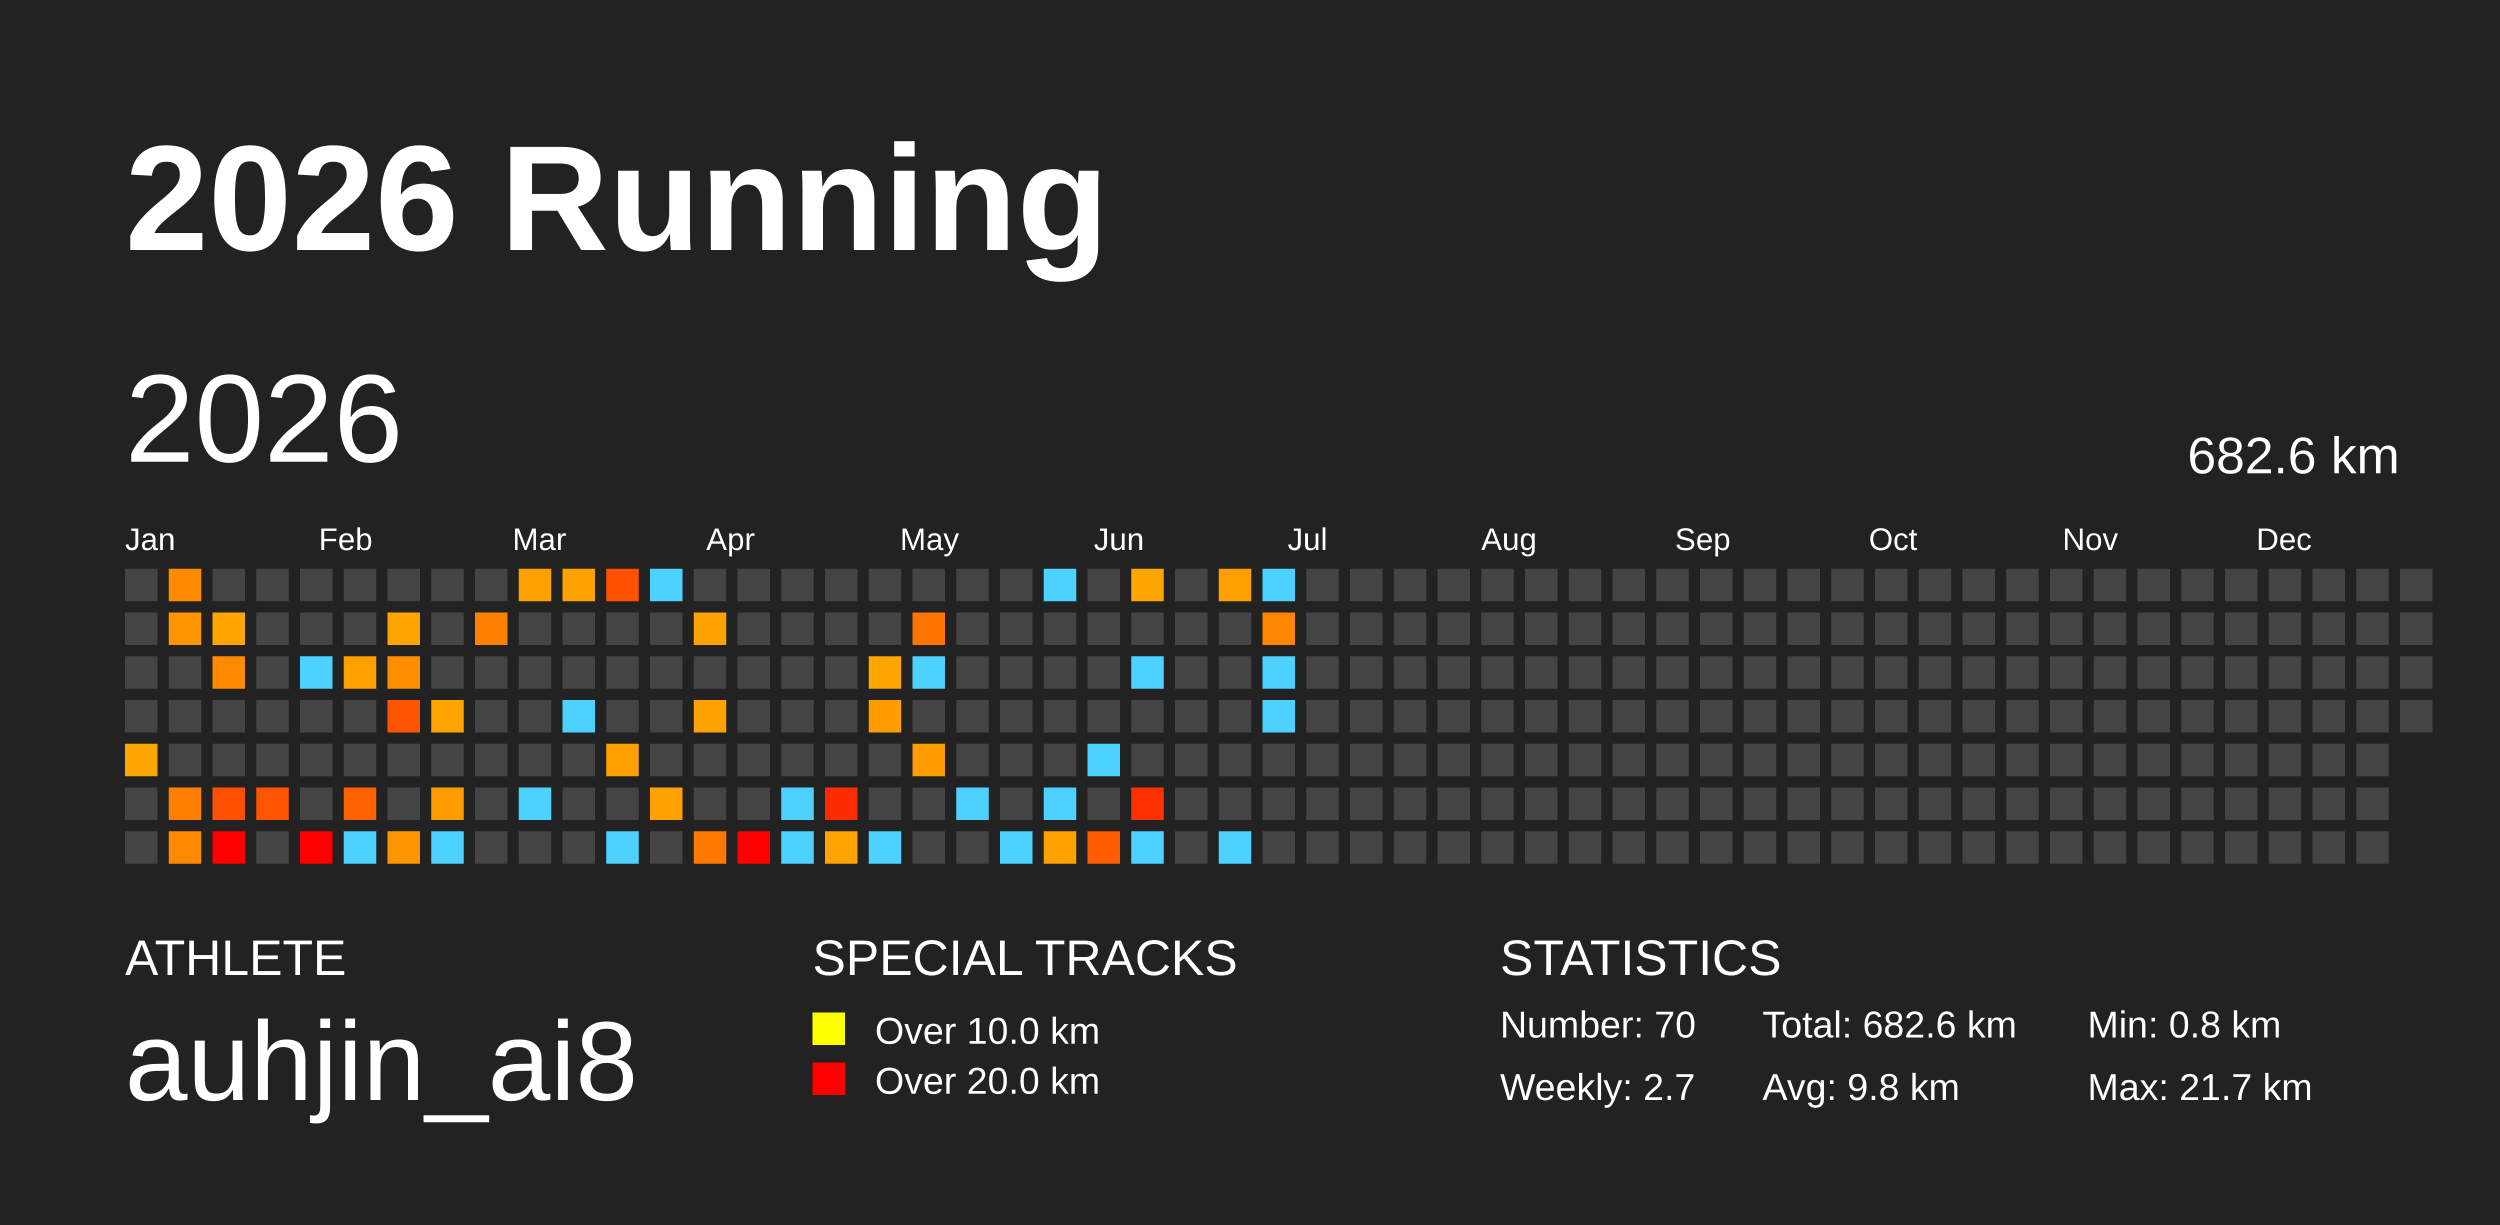
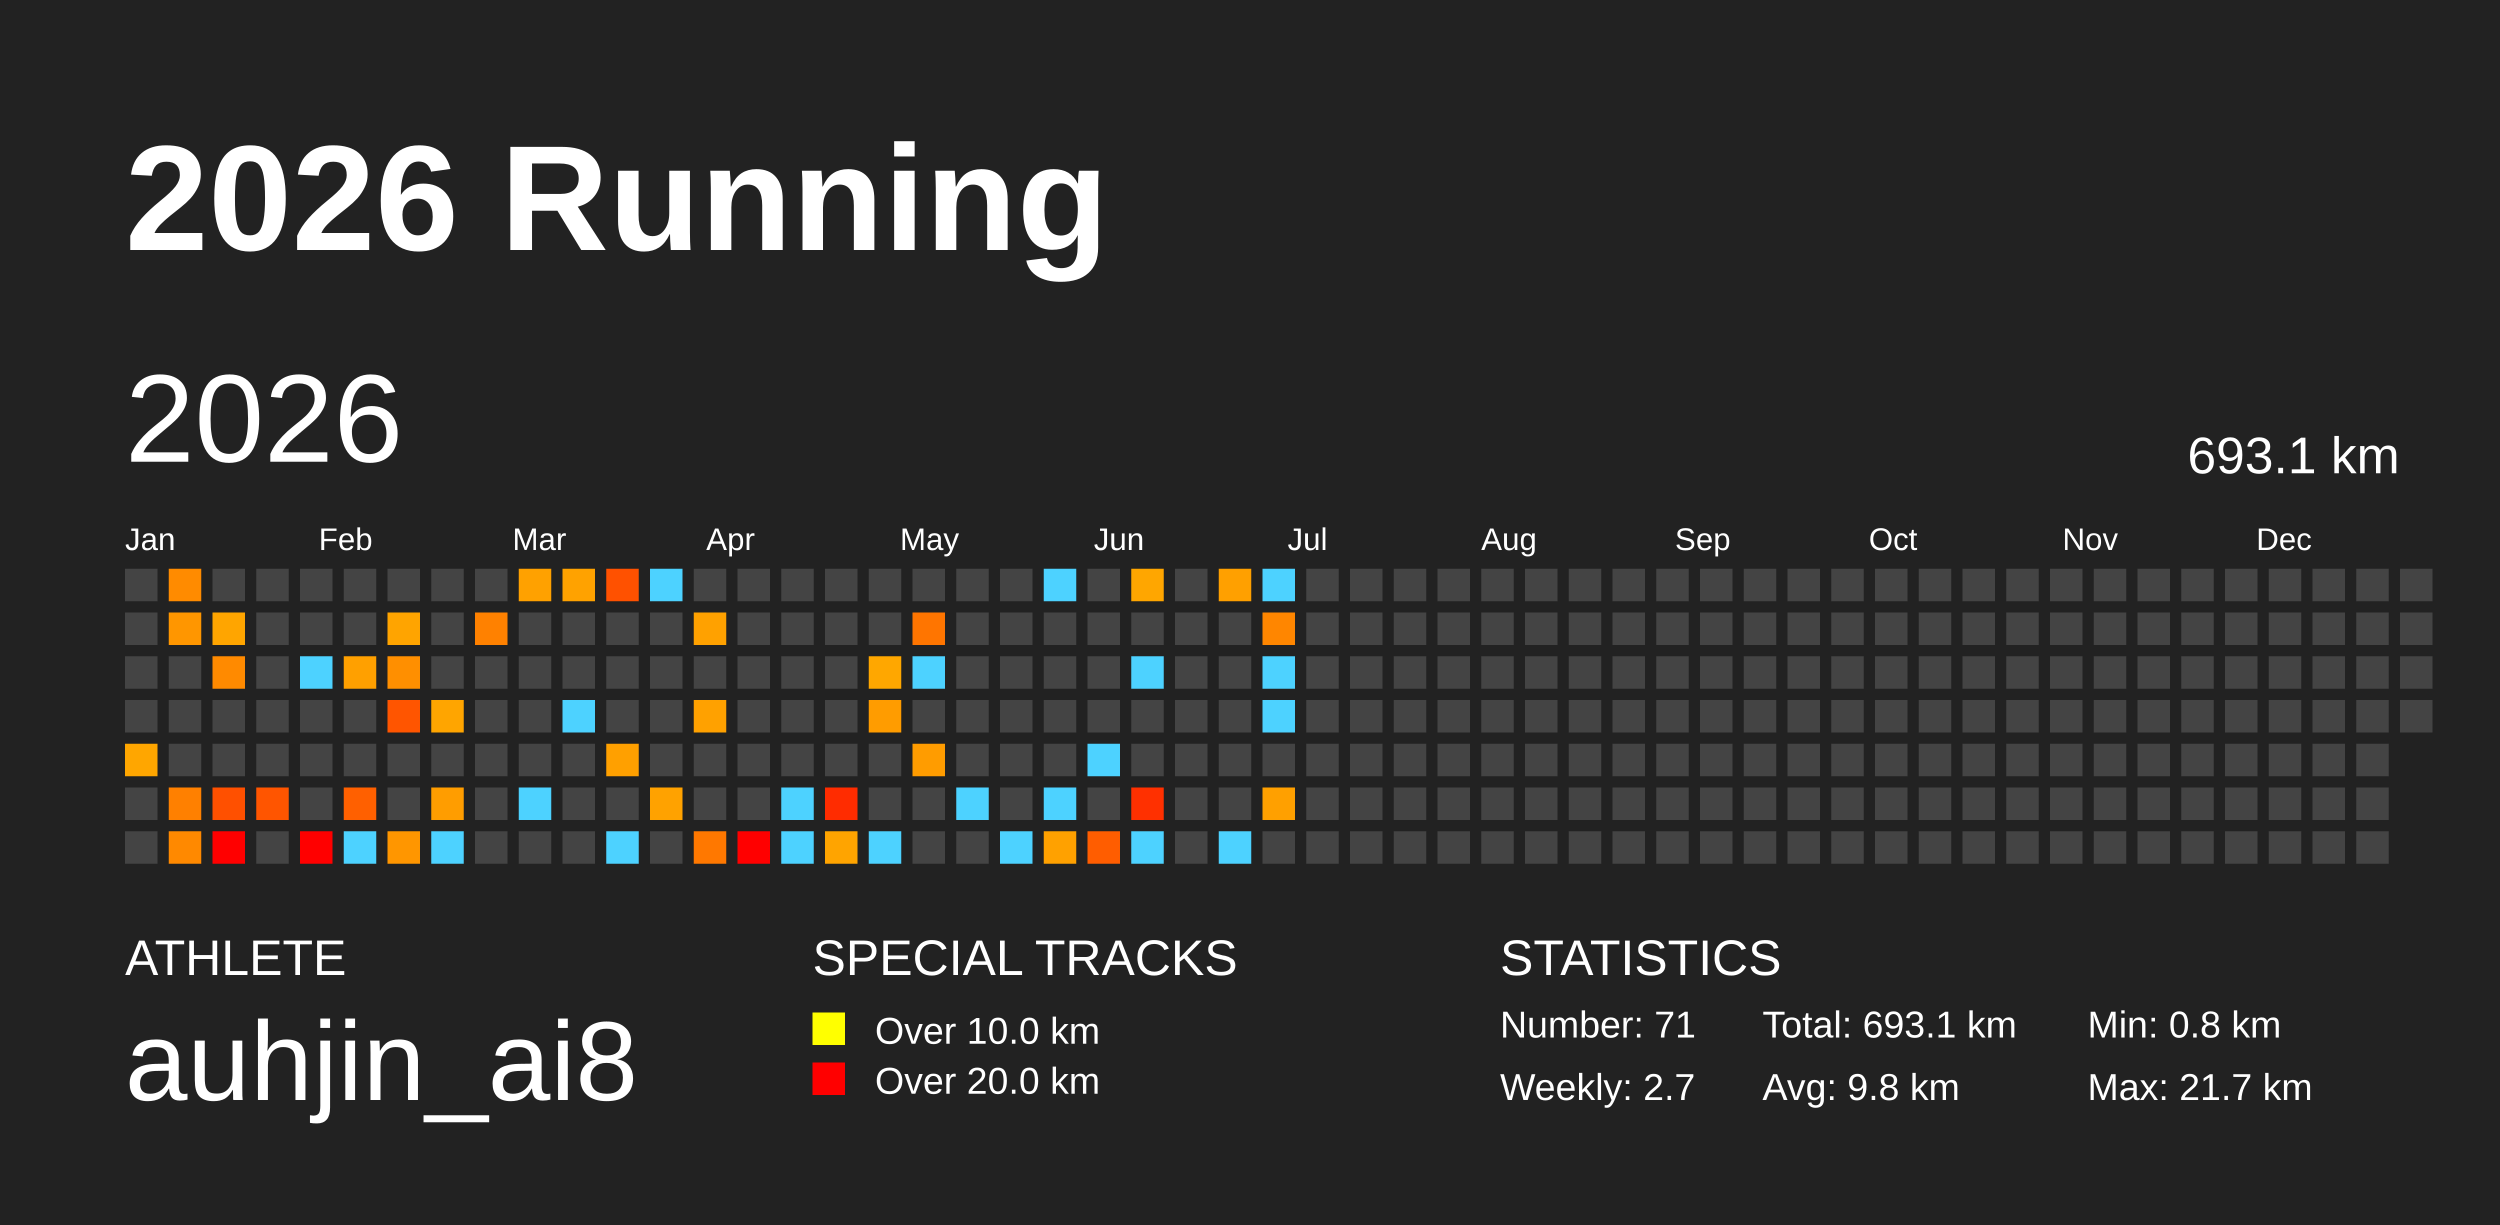
<svg xmlns="http://www.w3.org/2000/svg" baseProfile="full" height="98mm" version="1.1" viewBox="0,0,200,98" width="200mm">
  <defs />
  <rect fill="#222222" height="98" width="200" x="0" y="0" />
  <text fill="#FFFFFF" style="font-size:12px; font-family:Arial; font-weight:bold;" x="10" y="20">2026 Running</text>
  <text fill="#FFFFFF" style="font-size:4px; font-family:Arial" x="10" y="78">ATHLETE</text>
  <text fill="#FFFFFF" style="font-size:9px; font-family:Arial" x="10" y="88">auhjin_ai8</text>
  <text fill="#FFFFFF" style="font-size:4px; font-family:Arial" x="65" y="78">SPECIAL TRACKS</text>
  <rect fill="yellow" height="2.6" width="2.6" x="65" y="81" />
  <text fill="#FFFFFF" style="font-size:3px; font-family:Arial" x="70" y="83.5">Over 10.0 km</text>
  <rect fill="red" height="2.6" width="2.6" x="65" y="85" />
  <text fill="#FFFFFF" style="font-size:3px; font-family:Arial" x="70" y="87.5">Over 20.0 km</text>
  <text fill="#FFFFFF" style="font-size:4px; font-family:Arial" x="120" y="78">STATISTICS</text>
-   <text fill="#FFFFFF" style="font-size:3px; font-family:Arial" x="120" y="83">Number: 70</text>
+   <text fill="#FFFFFF" style="font-size:3px; font-family:Arial" x="120" y="83">Number: 71</text>
  <text fill="#FFFFFF" style="font-size:3px; font-family:Arial" x="120" y="88">Weekly: 2.7</text>
-   <text fill="#FFFFFF" style="font-size:3px; font-family:Arial" x="141" y="83">Total: 682.6 km</text>
+   <text fill="#FFFFFF" style="font-size:3px; font-family:Arial" x="141" y="83">Total: 693.1 km</text>
  <text fill="#FFFFFF" style="font-size:3px; font-family:Arial" x="141" y="88">Avg: 9.8 km</text>
  <text fill="#FFFFFF" style="font-size:3px; font-family:Arial" x="167" y="83">Min: 0.8 km</text>
  <text fill="#FFFFFF" style="font-size:3px; font-family:Arial" x="167" y="88">Max: 21.7 km</text>
  <text dominant-baseline="hanging" fill="#FFFFFF" style="font-size:10.0px; font-family:Arial;" x="10" y="30">2026</text>
-   <text dominant-baseline="hanging" fill="#FFFFFF" style="font-size:4.125px; font-family:Arial;" x="175" y="35">682.6 km</text>
+   <text dominant-baseline="hanging" fill="#FFFFFF" style="font-size:4.125px; font-family:Arial;" x="175" y="35">693.1 km</text>
  <text fill="#FFFFFF" style="font-size:2.5px; font-family:Arial" x="10.0" y="44">Jan</text>
  <text fill="#FFFFFF" style="font-size:2.5px; font-family:Arial" x="25.5" y="44">Feb</text>
  <text fill="#FFFFFF" style="font-size:2.5px; font-family:Arial" x="41.0" y="44">Mar</text>
  <text fill="#FFFFFF" style="font-size:2.5px; font-family:Arial" x="56.5" y="44">Apr</text>
  <text fill="#FFFFFF" style="font-size:2.5px; font-family:Arial" x="72.0" y="44">May</text>
  <text fill="#FFFFFF" style="font-size:2.5px; font-family:Arial" x="87.5" y="44">Jun</text>
  <text fill="#FFFFFF" style="font-size:2.5px; font-family:Arial" x="103.0" y="44">Jul</text>
  <text fill="#FFFFFF" style="font-size:2.5px; font-family:Arial" x="118.5" y="44">Aug</text>
  <text fill="#FFFFFF" style="font-size:2.5px; font-family:Arial" x="134.0" y="44">Sep</text>
  <text fill="#FFFFFF" style="font-size:2.5px; font-family:Arial" x="149.5" y="44">Oct</text>
  <text fill="#FFFFFF" style="font-size:2.5px; font-family:Arial" x="165.0" y="44">Nov</text>
  <text fill="#FFFFFF" style="font-size:2.5px; font-family:Arial" x="180.5" y="44">Dec</text>
  <rect fill="#444444" height="2.6" width="2.6" x="10.0" y="45.5" />
  <rect fill="#444444" height="2.6" width="2.6" x="10.0" y="49.0" />
  <rect fill="#444444" height="2.6" width="2.6" x="10.0" y="52.5" />
  <rect fill="#444444" height="2.6" width="2.6" x="10.0" y="56.0" />
  <rect fill="#ffa600" height="2.6" width="2.6" x="10.0" y="59.5" />
  <rect fill="#444444" height="2.6" width="2.6" x="10.0" y="63.0" />
  <rect fill="#444444" height="2.6" width="2.6" x="10.0" y="66.5" />
  <rect fill="#ff8b00" height="2.6" width="2.6" x="13.5" y="45.5" />
  <rect fill="#ff9600" height="2.6" width="2.6" x="13.5" y="49.0" />
  <rect fill="#444444" height="2.6" width="2.6" x="13.5" y="52.5" />
  <rect fill="#444444" height="2.6" width="2.6" x="13.5" y="56.0" />
  <rect fill="#444444" height="2.6" width="2.6" x="13.5" y="59.5" />
  <rect fill="#ff8000" height="2.6" width="2.6" x="13.5" y="63.0" />
  <rect fill="#ff8900" height="2.6" width="2.6" x="13.5" y="66.5" />
  <rect fill="#444444" height="2.6" width="2.6" x="17.0" y="45.5" />
  <rect fill="#ffa500" height="2.6" width="2.6" x="17.0" y="49.0" />
  <rect fill="#ff8a00" height="2.6" width="2.6" x="17.0" y="52.5" />
  <rect fill="#444444" height="2.6" width="2.6" x="17.0" y="56.0" />
  <rect fill="#444444" height="2.6" width="2.6" x="17.0" y="59.5" />
  <rect fill="#ff5000" height="2.6" width="2.6" x="17.0" y="63.0" />
  <rect fill="red" height="2.6" width="2.6" x="17.0" y="66.5" />
  <rect fill="#444444" height="2.6" width="2.6" x="20.5" y="45.5" />
  <rect fill="#444444" height="2.6" width="2.6" x="20.5" y="49.0" />
  <rect fill="#444444" height="2.6" width="2.6" x="20.5" y="52.5" />
  <rect fill="#444444" height="2.6" width="2.6" x="20.5" y="56.0" />
  <rect fill="#444444" height="2.6" width="2.6" x="20.5" y="59.5" />
  <rect fill="#ff5500" height="2.6" width="2.6" x="20.5" y="63.0" />
  <rect fill="#444444" height="2.6" width="2.6" x="20.5" y="66.5" />
  <rect fill="#444444" height="2.6" width="2.6" x="24.0" y="45.5" />
  <rect fill="#444444" height="2.6" width="2.6" x="24.0" y="49.0" />
  <rect fill="#4dd2ff" height="2.6" width="2.6" x="24.0" y="52.5" />
  <rect fill="#444444" height="2.6" width="2.6" x="24.0" y="56.0" />
  <rect fill="#444444" height="2.6" width="2.6" x="24.0" y="59.5" />
  <rect fill="#444444" height="2.6" width="2.6" x="24.0" y="63.0" />
  <rect fill="red" height="2.6" width="2.6" x="24.0" y="66.5" />
  <rect fill="#444444" height="2.6" width="2.6" x="27.5" y="45.5" />
  <rect fill="#444444" height="2.6" width="2.6" x="27.5" y="49.0" />
  <rect fill="#ffa000" height="2.6" width="2.6" x="27.5" y="52.5" />
  <rect fill="#444444" height="2.6" width="2.6" x="27.5" y="56.0" />
  <rect fill="#444444" height="2.6" width="2.6" x="27.5" y="59.5" />
  <rect fill="#ff6000" height="2.6" width="2.6" x="27.5" y="63.0" />
  <rect fill="#4dd2ff" height="2.6" width="2.6" x="27.5" y="66.5" />
  <rect fill="#444444" height="2.6" width="2.6" x="31.0" y="45.5" />
  <rect fill="#ffa400" height="2.6" width="2.6" x="31.0" y="49.0" />
  <rect fill="#ff8f00" height="2.6" width="2.6" x="31.0" y="52.5" />
  <rect fill="#ff5500" height="2.6" width="2.6" x="31.0" y="56.0" />
  <rect fill="#444444" height="2.6" width="2.6" x="31.0" y="59.5" />
  <rect fill="#444444" height="2.6" width="2.6" x="31.0" y="63.0" />
  <rect fill="#ff9600" height="2.6" width="2.6" x="31.0" y="66.5" />
  <rect fill="#444444" height="2.6" width="2.6" x="34.5" y="45.5" />
  <rect fill="#444444" height="2.6" width="2.6" x="34.5" y="49.0" />
  <rect fill="#444444" height="2.6" width="2.6" x="34.5" y="52.5" />
  <rect fill="#ffa500" height="2.6" width="2.6" x="34.5" y="56.0" />
  <rect fill="#444444" height="2.6" width="2.6" x="34.5" y="59.5" />
  <rect fill="#ff9d00" height="2.6" width="2.6" x="34.5" y="63.0" />
  <rect fill="#4dd2ff" height="2.6" width="2.6" x="34.5" y="66.5" />
  <rect fill="#444444" height="2.6" width="2.6" x="38.0" y="45.5" />
  <rect fill="#ff8100" height="2.6" width="2.6" x="38.0" y="49.0" />
  <rect fill="#444444" height="2.6" width="2.6" x="38.0" y="52.5" />
  <rect fill="#444444" height="2.6" width="2.6" x="38.0" y="56.0" />
  <rect fill="#444444" height="2.6" width="2.6" x="38.0" y="59.5" />
  <rect fill="#444444" height="2.6" width="2.6" x="38.0" y="63.0" />
  <rect fill="#444444" height="2.6" width="2.6" x="38.0" y="66.5" />
  <rect fill="#ffa100" height="2.6" width="2.6" x="41.5" y="45.5" />
  <rect fill="#444444" height="2.6" width="2.6" x="41.5" y="49.0" />
  <rect fill="#444444" height="2.6" width="2.6" x="41.5" y="52.5" />
  <rect fill="#444444" height="2.6" width="2.6" x="41.5" y="56.0" />
  <rect fill="#444444" height="2.6" width="2.6" x="41.5" y="59.5" />
  <rect fill="#4dd2ff" height="2.6" width="2.6" x="41.5" y="63.0" />
  <rect fill="#444444" height="2.6" width="2.6" x="41.5" y="66.5" />
  <rect fill="#ffa200" height="2.6" width="2.6" x="45.0" y="45.5" />
  <rect fill="#444444" height="2.6" width="2.6" x="45.0" y="49.0" />
  <rect fill="#444444" height="2.6" width="2.6" x="45.0" y="52.5" />
  <rect fill="#4dd2ff" height="2.6" width="2.6" x="45.0" y="56.0" />
  <rect fill="#444444" height="2.6" width="2.6" x="45.0" y="59.5" />
  <rect fill="#444444" height="2.6" width="2.6" x="45.0" y="63.0" />
  <rect fill="#444444" height="2.6" width="2.6" x="45.0" y="66.5" />
  <rect fill="#ff5100" height="2.6" width="2.6" x="48.5" y="45.5" />
  <rect fill="#444444" height="2.6" width="2.6" x="48.5" y="49.0" />
  <rect fill="#444444" height="2.6" width="2.6" x="48.5" y="52.5" />
  <rect fill="#444444" height="2.6" width="2.6" x="48.5" y="56.0" />
  <rect fill="#ffa000" height="2.6" width="2.6" x="48.5" y="59.5" />
  <rect fill="#444444" height="2.6" width="2.6" x="48.5" y="63.0" />
  <rect fill="#4dd2ff" height="2.6" width="2.6" x="48.5" y="66.5" />
  <rect fill="#4dd2ff" height="2.6" width="2.6" x="52.0" y="45.5" />
  <rect fill="#444444" height="2.6" width="2.6" x="52.0" y="49.0" />
  <rect fill="#444444" height="2.6" width="2.6" x="52.0" y="52.5" />
  <rect fill="#444444" height="2.6" width="2.6" x="52.0" y="56.0" />
  <rect fill="#444444" height="2.6" width="2.6" x="52.0" y="59.5" />
  <rect fill="#ffa200" height="2.6" width="2.6" x="52.0" y="63.0" />
  <rect fill="#444444" height="2.6" width="2.6" x="52.0" y="66.5" />
  <rect fill="#444444" height="2.6" width="2.6" x="55.5" y="45.5" />
  <rect fill="#ffa100" height="2.6" width="2.6" x="55.5" y="49.0" />
  <rect fill="#444444" height="2.6" width="2.6" x="55.5" y="52.5" />
  <rect fill="#ffa100" height="2.6" width="2.6" x="55.5" y="56.0" />
  <rect fill="#444444" height="2.6" width="2.6" x="55.5" y="59.5" />
  <rect fill="#444444" height="2.6" width="2.6" x="55.5" y="63.0" />
  <rect fill="#ff7800" height="2.6" width="2.6" x="55.5" y="66.5" />
  <rect fill="#444444" height="2.6" width="2.6" x="59.0" y="45.5" />
  <rect fill="#444444" height="2.6" width="2.6" x="59.0" y="49.0" />
  <rect fill="#444444" height="2.6" width="2.6" x="59.0" y="52.5" />
  <rect fill="#444444" height="2.6" width="2.6" x="59.0" y="56.0" />
  <rect fill="#444444" height="2.6" width="2.6" x="59.0" y="59.5" />
  <rect fill="#444444" height="2.6" width="2.6" x="59.0" y="63.0" />
  <rect fill="red" height="2.6" width="2.6" x="59.0" y="66.5" />
  <rect fill="#444444" height="2.6" width="2.6" x="62.5" y="45.5" />
  <rect fill="#444444" height="2.6" width="2.6" x="62.5" y="49.0" />
  <rect fill="#444444" height="2.6" width="2.6" x="62.5" y="52.5" />
  <rect fill="#444444" height="2.6" width="2.6" x="62.5" y="56.0" />
  <rect fill="#444444" height="2.6" width="2.6" x="62.5" y="59.5" />
  <rect fill="#4dd2ff" height="2.6" width="2.6" x="62.5" y="63.0" />
  <rect fill="#4dd2ff" height="2.6" width="2.6" x="62.5" y="66.5" />
  <rect fill="#444444" height="2.6" width="2.6" x="66.0" y="45.5" />
  <rect fill="#444444" height="2.6" width="2.6" x="66.0" y="49.0" />
  <rect fill="#444444" height="2.6" width="2.6" x="66.0" y="52.5" />
  <rect fill="#444444" height="2.6" width="2.6" x="66.0" y="56.0" />
  <rect fill="#444444" height="2.6" width="2.6" x="66.0" y="59.5" />
  <rect fill="#ff2c00" height="2.6" width="2.6" x="66.0" y="63.0" />
  <rect fill="#ffa400" height="2.6" width="2.6" x="66.0" y="66.5" />
  <rect fill="#444444" height="2.6" width="2.6" x="69.5" y="45.5" />
  <rect fill="#444444" height="2.6" width="2.6" x="69.5" y="49.0" />
  <rect fill="#ffa700" height="2.6" width="2.6" x="69.5" y="52.5" />
  <rect fill="#ff9c00" height="2.6" width="2.6" x="69.5" y="56.0" />
  <rect fill="#444444" height="2.6" width="2.6" x="69.5" y="59.5" />
  <rect fill="#444444" height="2.6" width="2.6" x="69.5" y="63.0" />
  <rect fill="#4dd2ff" height="2.6" width="2.6" x="69.5" y="66.5" />
  <rect fill="#444444" height="2.6" width="2.6" x="73.0" y="45.5" />
  <rect fill="#ff7500" height="2.6" width="2.6" x="73.0" y="49.0" />
  <rect fill="#4dd2ff" height="2.6" width="2.6" x="73.0" y="52.5" />
  <rect fill="#444444" height="2.6" width="2.6" x="73.0" y="56.0" />
  <rect fill="#ff9c00" height="2.6" width="2.6" x="73.0" y="59.5" />
  <rect fill="#444444" height="2.6" width="2.6" x="73.0" y="63.0" />
  <rect fill="#444444" height="2.6" width="2.6" x="73.0" y="66.5" />
  <rect fill="#444444" height="2.6" width="2.6" x="76.5" y="45.5" />
  <rect fill="#444444" height="2.6" width="2.6" x="76.5" y="49.0" />
  <rect fill="#444444" height="2.6" width="2.6" x="76.5" y="52.5" />
  <rect fill="#444444" height="2.6" width="2.6" x="76.5" y="56.0" />
  <rect fill="#444444" height="2.6" width="2.6" x="76.5" y="59.5" />
  <rect fill="#4dd2ff" height="2.6" width="2.6" x="76.5" y="63.0" />
  <rect fill="#444444" height="2.6" width="2.6" x="76.5" y="66.5" />
  <rect fill="#444444" height="2.6" width="2.6" x="80.0" y="45.5" />
  <rect fill="#444444" height="2.6" width="2.6" x="80.0" y="49.0" />
  <rect fill="#444444" height="2.6" width="2.6" x="80.0" y="52.5" />
  <rect fill="#444444" height="2.6" width="2.6" x="80.0" y="56.0" />
  <rect fill="#444444" height="2.6" width="2.6" x="80.0" y="59.5" />
  <rect fill="#444444" height="2.6" width="2.6" x="80.0" y="63.0" />
  <rect fill="#4dd2ff" height="2.6" width="2.6" x="80.0" y="66.5" />
  <rect fill="#4dd2ff" height="2.6" width="2.6" x="83.5" y="45.5" />
  <rect fill="#444444" height="2.6" width="2.6" x="83.5" y="49.0" />
  <rect fill="#444444" height="2.6" width="2.6" x="83.5" y="52.5" />
  <rect fill="#444444" height="2.6" width="2.6" x="83.5" y="56.0" />
  <rect fill="#444444" height="2.6" width="2.6" x="83.5" y="59.5" />
  <rect fill="#4dd2ff" height="2.6" width="2.6" x="83.5" y="63.0" />
  <rect fill="#ffa100" height="2.6" width="2.6" x="83.5" y="66.5" />
  <rect fill="#444444" height="2.6" width="2.6" x="87.0" y="45.5" />
  <rect fill="#444444" height="2.6" width="2.6" x="87.0" y="49.0" />
  <rect fill="#444444" height="2.6" width="2.6" x="87.0" y="52.5" />
  <rect fill="#444444" height="2.6" width="2.6" x="87.0" y="56.0" />
  <rect fill="#4dd2ff" height="2.6" width="2.6" x="87.0" y="59.5" />
  <rect fill="#444444" height="2.6" width="2.6" x="87.0" y="63.0" />
  <rect fill="#ff5d00" height="2.6" width="2.6" x="87.0" y="66.5" />
  <rect fill="#ffa600" height="2.6" width="2.6" x="90.5" y="45.5" />
  <rect fill="#444444" height="2.6" width="2.6" x="90.5" y="49.0" />
  <rect fill="#4dd2ff" height="2.6" width="2.6" x="90.5" y="52.5" />
  <rect fill="#444444" height="2.6" width="2.6" x="90.5" y="56.0" />
  <rect fill="#444444" height="2.6" width="2.6" x="90.5" y="59.5" />
  <rect fill="#ff3000" height="2.6" width="2.6" x="90.5" y="63.0" />
  <rect fill="#4dd2ff" height="2.6" width="2.6" x="90.5" y="66.5" />
  <rect fill="#444444" height="2.6" width="2.6" x="94.0" y="45.5" />
  <rect fill="#444444" height="2.6" width="2.6" x="94.0" y="49.0" />
  <rect fill="#444444" height="2.6" width="2.6" x="94.0" y="52.5" />
  <rect fill="#444444" height="2.6" width="2.6" x="94.0" y="56.0" />
  <rect fill="#444444" height="2.6" width="2.6" x="94.0" y="59.5" />
  <rect fill="#444444" height="2.6" width="2.6" x="94.0" y="63.0" />
  <rect fill="#444444" height="2.6" width="2.6" x="94.0" y="66.5" />
  <rect fill="#ffa000" height="2.6" width="2.6" x="97.5" y="45.5" />
  <rect fill="#444444" height="2.6" width="2.6" x="97.5" y="49.0" />
  <rect fill="#444444" height="2.6" width="2.6" x="97.5" y="52.5" />
  <rect fill="#444444" height="2.6" width="2.6" x="97.5" y="56.0" />
  <rect fill="#444444" height="2.6" width="2.6" x="97.5" y="59.5" />
  <rect fill="#444444" height="2.6" width="2.6" x="97.5" y="63.0" />
  <rect fill="#4dd2ff" height="2.6" width="2.6" x="97.5" y="66.5" />
  <rect fill="#4dd2ff" height="2.6" width="2.6" x="101.0" y="45.5" />
  <rect fill="#ff8600" height="2.6" width="2.6" x="101.0" y="49.0" />
  <rect fill="#4dd2ff" height="2.6" width="2.6" x="101.0" y="52.5" />
  <rect fill="#4dd2ff" height="2.6" width="2.6" x="101.0" y="56.0" />
  <rect fill="#444444" height="2.6" width="2.6" x="101.0" y="59.5" />
-   <rect fill="#444444" height="2.6" width="2.6" x="101.0" y="63.0" />
+   <rect fill="#ffa000" height="2.6" width="2.6" x="101.0" y="63.0" />
  <rect fill="#444444" height="2.6" width="2.6" x="101.0" y="66.5" />
  <rect fill="#444444" height="2.6" width="2.6" x="104.5" y="45.5" />
  <rect fill="#444444" height="2.6" width="2.6" x="104.5" y="49.0" />
  <rect fill="#444444" height="2.6" width="2.6" x="104.5" y="52.5" />
  <rect fill="#444444" height="2.6" width="2.6" x="104.5" y="56.0" />
  <rect fill="#444444" height="2.6" width="2.6" x="104.5" y="59.5" />
  <rect fill="#444444" height="2.6" width="2.6" x="104.5" y="63.0" />
  <rect fill="#444444" height="2.6" width="2.6" x="104.5" y="66.5" />
  <rect fill="#444444" height="2.6" width="2.6" x="108.0" y="45.5" />
  <rect fill="#444444" height="2.6" width="2.6" x="108.0" y="49.0" />
  <rect fill="#444444" height="2.6" width="2.6" x="108.0" y="52.5" />
  <rect fill="#444444" height="2.6" width="2.6" x="108.0" y="56.0" />
  <rect fill="#444444" height="2.6" width="2.6" x="108.0" y="59.5" />
  <rect fill="#444444" height="2.6" width="2.6" x="108.0" y="63.0" />
  <rect fill="#444444" height="2.6" width="2.6" x="108.0" y="66.5" />
  <rect fill="#444444" height="2.6" width="2.6" x="111.5" y="45.5" />
  <rect fill="#444444" height="2.6" width="2.6" x="111.5" y="49.0" />
  <rect fill="#444444" height="2.6" width="2.6" x="111.5" y="52.5" />
  <rect fill="#444444" height="2.6" width="2.6" x="111.5" y="56.0" />
  <rect fill="#444444" height="2.6" width="2.6" x="111.5" y="59.5" />
  <rect fill="#444444" height="2.6" width="2.6" x="111.5" y="63.0" />
  <rect fill="#444444" height="2.6" width="2.6" x="111.5" y="66.5" />
  <rect fill="#444444" height="2.6" width="2.6" x="115.0" y="45.5" />
  <rect fill="#444444" height="2.6" width="2.6" x="115.0" y="49.0" />
  <rect fill="#444444" height="2.6" width="2.6" x="115.0" y="52.5" />
  <rect fill="#444444" height="2.6" width="2.6" x="115.0" y="56.0" />
  <rect fill="#444444" height="2.6" width="2.6" x="115.0" y="59.5" />
  <rect fill="#444444" height="2.6" width="2.6" x="115.0" y="63.0" />
  <rect fill="#444444" height="2.6" width="2.6" x="115.0" y="66.5" />
  <rect fill="#444444" height="2.6" width="2.6" x="118.5" y="45.5" />
  <rect fill="#444444" height="2.6" width="2.6" x="118.5" y="49.0" />
  <rect fill="#444444" height="2.6" width="2.6" x="118.5" y="52.5" />
  <rect fill="#444444" height="2.6" width="2.6" x="118.5" y="56.0" />
  <rect fill="#444444" height="2.6" width="2.6" x="118.5" y="59.5" />
  <rect fill="#444444" height="2.6" width="2.6" x="118.5" y="63.0" />
  <rect fill="#444444" height="2.6" width="2.6" x="118.5" y="66.5" />
  <rect fill="#444444" height="2.6" width="2.6" x="122.0" y="45.5" />
  <rect fill="#444444" height="2.6" width="2.6" x="122.0" y="49.0" />
  <rect fill="#444444" height="2.6" width="2.6" x="122.0" y="52.5" />
  <rect fill="#444444" height="2.6" width="2.6" x="122.0" y="56.0" />
  <rect fill="#444444" height="2.6" width="2.6" x="122.0" y="59.5" />
  <rect fill="#444444" height="2.6" width="2.6" x="122.0" y="63.0" />
  <rect fill="#444444" height="2.6" width="2.6" x="122.0" y="66.5" />
  <rect fill="#444444" height="2.6" width="2.6" x="125.5" y="45.5" />
  <rect fill="#444444" height="2.6" width="2.6" x="125.5" y="49.0" />
  <rect fill="#444444" height="2.6" width="2.6" x="125.5" y="52.5" />
  <rect fill="#444444" height="2.6" width="2.6" x="125.5" y="56.0" />
  <rect fill="#444444" height="2.6" width="2.6" x="125.5" y="59.5" />
  <rect fill="#444444" height="2.6" width="2.6" x="125.5" y="63.0" />
  <rect fill="#444444" height="2.6" width="2.6" x="125.5" y="66.5" />
  <rect fill="#444444" height="2.6" width="2.6" x="129.0" y="45.5" />
  <rect fill="#444444" height="2.6" width="2.6" x="129.0" y="49.0" />
  <rect fill="#444444" height="2.6" width="2.6" x="129.0" y="52.5" />
  <rect fill="#444444" height="2.6" width="2.6" x="129.0" y="56.0" />
  <rect fill="#444444" height="2.6" width="2.6" x="129.0" y="59.5" />
  <rect fill="#444444" height="2.6" width="2.6" x="129.0" y="63.0" />
  <rect fill="#444444" height="2.6" width="2.6" x="129.0" y="66.5" />
  <rect fill="#444444" height="2.6" width="2.6" x="132.5" y="45.5" />
  <rect fill="#444444" height="2.6" width="2.6" x="132.5" y="49.0" />
  <rect fill="#444444" height="2.6" width="2.6" x="132.5" y="52.5" />
  <rect fill="#444444" height="2.6" width="2.6" x="132.5" y="56.0" />
  <rect fill="#444444" height="2.6" width="2.6" x="132.5" y="59.5" />
  <rect fill="#444444" height="2.6" width="2.6" x="132.5" y="63.0" />
  <rect fill="#444444" height="2.6" width="2.6" x="132.5" y="66.5" />
  <rect fill="#444444" height="2.6" width="2.6" x="136.0" y="45.5" />
  <rect fill="#444444" height="2.6" width="2.6" x="136.0" y="49.0" />
  <rect fill="#444444" height="2.6" width="2.6" x="136.0" y="52.5" />
  <rect fill="#444444" height="2.6" width="2.6" x="136.0" y="56.0" />
  <rect fill="#444444" height="2.6" width="2.6" x="136.0" y="59.5" />
  <rect fill="#444444" height="2.6" width="2.6" x="136.0" y="63.0" />
  <rect fill="#444444" height="2.6" width="2.6" x="136.0" y="66.5" />
  <rect fill="#444444" height="2.6" width="2.6" x="139.5" y="45.5" />
  <rect fill="#444444" height="2.6" width="2.6" x="139.5" y="49.0" />
  <rect fill="#444444" height="2.6" width="2.6" x="139.5" y="52.5" />
  <rect fill="#444444" height="2.6" width="2.6" x="139.5" y="56.0" />
  <rect fill="#444444" height="2.6" width="2.6" x="139.5" y="59.5" />
  <rect fill="#444444" height="2.6" width="2.6" x="139.5" y="63.0" />
  <rect fill="#444444" height="2.6" width="2.6" x="139.5" y="66.5" />
  <rect fill="#444444" height="2.6" width="2.6" x="143.0" y="45.5" />
  <rect fill="#444444" height="2.6" width="2.6" x="143.0" y="49.0" />
  <rect fill="#444444" height="2.6" width="2.6" x="143.0" y="52.5" />
  <rect fill="#444444" height="2.6" width="2.6" x="143.0" y="56.0" />
  <rect fill="#444444" height="2.6" width="2.6" x="143.0" y="59.5" />
  <rect fill="#444444" height="2.6" width="2.6" x="143.0" y="63.0" />
  <rect fill="#444444" height="2.6" width="2.6" x="143.0" y="66.5" />
  <rect fill="#444444" height="2.6" width="2.6" x="146.5" y="45.5" />
  <rect fill="#444444" height="2.6" width="2.6" x="146.5" y="49.0" />
  <rect fill="#444444" height="2.6" width="2.6" x="146.5" y="52.5" />
  <rect fill="#444444" height="2.6" width="2.6" x="146.5" y="56.0" />
  <rect fill="#444444" height="2.6" width="2.6" x="146.5" y="59.5" />
  <rect fill="#444444" height="2.6" width="2.6" x="146.5" y="63.0" />
  <rect fill="#444444" height="2.6" width="2.6" x="146.5" y="66.5" />
  <rect fill="#444444" height="2.6" width="2.6" x="150.0" y="45.5" />
  <rect fill="#444444" height="2.6" width="2.6" x="150.0" y="49.0" />
  <rect fill="#444444" height="2.6" width="2.6" x="150.0" y="52.5" />
  <rect fill="#444444" height="2.6" width="2.6" x="150.0" y="56.0" />
  <rect fill="#444444" height="2.6" width="2.6" x="150.0" y="59.5" />
  <rect fill="#444444" height="2.6" width="2.6" x="150.0" y="63.0" />
  <rect fill="#444444" height="2.6" width="2.6" x="150.0" y="66.5" />
  <rect fill="#444444" height="2.6" width="2.6" x="153.5" y="45.5" />
  <rect fill="#444444" height="2.6" width="2.6" x="153.5" y="49.0" />
  <rect fill="#444444" height="2.6" width="2.6" x="153.5" y="52.5" />
  <rect fill="#444444" height="2.6" width="2.6" x="153.5" y="56.0" />
  <rect fill="#444444" height="2.6" width="2.6" x="153.5" y="59.5" />
  <rect fill="#444444" height="2.6" width="2.6" x="153.5" y="63.0" />
  <rect fill="#444444" height="2.6" width="2.6" x="153.5" y="66.5" />
  <rect fill="#444444" height="2.6" width="2.6" x="157.0" y="45.5" />
  <rect fill="#444444" height="2.6" width="2.6" x="157.0" y="49.0" />
  <rect fill="#444444" height="2.6" width="2.6" x="157.0" y="52.5" />
  <rect fill="#444444" height="2.6" width="2.6" x="157.0" y="56.0" />
  <rect fill="#444444" height="2.6" width="2.6" x="157.0" y="59.5" />
  <rect fill="#444444" height="2.6" width="2.6" x="157.0" y="63.0" />
  <rect fill="#444444" height="2.6" width="2.6" x="157.0" y="66.5" />
  <rect fill="#444444" height="2.6" width="2.6" x="160.5" y="45.5" />
  <rect fill="#444444" height="2.6" width="2.6" x="160.5" y="49.0" />
  <rect fill="#444444" height="2.6" width="2.6" x="160.5" y="52.5" />
  <rect fill="#444444" height="2.6" width="2.6" x="160.5" y="56.0" />
  <rect fill="#444444" height="2.6" width="2.6" x="160.5" y="59.5" />
  <rect fill="#444444" height="2.6" width="2.6" x="160.5" y="63.0" />
  <rect fill="#444444" height="2.6" width="2.6" x="160.5" y="66.5" />
  <rect fill="#444444" height="2.6" width="2.6" x="164.0" y="45.5" />
  <rect fill="#444444" height="2.6" width="2.6" x="164.0" y="49.0" />
  <rect fill="#444444" height="2.6" width="2.6" x="164.0" y="52.5" />
  <rect fill="#444444" height="2.6" width="2.6" x="164.0" y="56.0" />
  <rect fill="#444444" height="2.6" width="2.6" x="164.0" y="59.5" />
  <rect fill="#444444" height="2.6" width="2.6" x="164.0" y="63.0" />
  <rect fill="#444444" height="2.6" width="2.6" x="164.0" y="66.5" />
  <rect fill="#444444" height="2.6" width="2.6" x="167.5" y="45.5" />
  <rect fill="#444444" height="2.6" width="2.6" x="167.5" y="49.0" />
  <rect fill="#444444" height="2.6" width="2.6" x="167.5" y="52.5" />
  <rect fill="#444444" height="2.6" width="2.6" x="167.5" y="56.0" />
  <rect fill="#444444" height="2.6" width="2.6" x="167.5" y="59.5" />
  <rect fill="#444444" height="2.6" width="2.6" x="167.5" y="63.0" />
  <rect fill="#444444" height="2.6" width="2.6" x="167.5" y="66.5" />
  <rect fill="#444444" height="2.6" width="2.6" x="171.0" y="45.5" />
  <rect fill="#444444" height="2.6" width="2.6" x="171.0" y="49.0" />
  <rect fill="#444444" height="2.6" width="2.6" x="171.0" y="52.5" />
  <rect fill="#444444" height="2.6" width="2.6" x="171.0" y="56.0" />
  <rect fill="#444444" height="2.6" width="2.6" x="171.0" y="59.5" />
  <rect fill="#444444" height="2.6" width="2.6" x="171.0" y="63.0" />
  <rect fill="#444444" height="2.6" width="2.6" x="171.0" y="66.5" />
  <rect fill="#444444" height="2.6" width="2.6" x="174.5" y="45.5" />
  <rect fill="#444444" height="2.6" width="2.6" x="174.5" y="49.0" />
  <rect fill="#444444" height="2.6" width="2.6" x="174.5" y="52.5" />
  <rect fill="#444444" height="2.6" width="2.6" x="174.5" y="56.0" />
  <rect fill="#444444" height="2.6" width="2.6" x="174.5" y="59.5" />
  <rect fill="#444444" height="2.6" width="2.6" x="174.5" y="63.0" />
  <rect fill="#444444" height="2.6" width="2.6" x="174.5" y="66.5" />
  <rect fill="#444444" height="2.6" width="2.6" x="178.0" y="45.5" />
  <rect fill="#444444" height="2.6" width="2.6" x="178.0" y="49.0" />
  <rect fill="#444444" height="2.6" width="2.6" x="178.0" y="52.5" />
  <rect fill="#444444" height="2.6" width="2.6" x="178.0" y="56.0" />
  <rect fill="#444444" height="2.6" width="2.6" x="178.0" y="59.5" />
  <rect fill="#444444" height="2.6" width="2.6" x="178.0" y="63.0" />
  <rect fill="#444444" height="2.6" width="2.6" x="178.0" y="66.5" />
  <rect fill="#444444" height="2.6" width="2.6" x="181.5" y="45.5" />
  <rect fill="#444444" height="2.6" width="2.6" x="181.5" y="49.0" />
  <rect fill="#444444" height="2.6" width="2.6" x="181.5" y="52.5" />
  <rect fill="#444444" height="2.6" width="2.6" x="181.5" y="56.0" />
  <rect fill="#444444" height="2.6" width="2.6" x="181.5" y="59.5" />
  <rect fill="#444444" height="2.6" width="2.6" x="181.5" y="63.0" />
  <rect fill="#444444" height="2.6" width="2.6" x="181.5" y="66.5" />
  <rect fill="#444444" height="2.6" width="2.6" x="185.0" y="45.5" />
  <rect fill="#444444" height="2.6" width="2.6" x="185.0" y="49.0" />
  <rect fill="#444444" height="2.6" width="2.6" x="185.0" y="52.5" />
  <rect fill="#444444" height="2.6" width="2.6" x="185.0" y="56.0" />
  <rect fill="#444444" height="2.6" width="2.6" x="185.0" y="59.5" />
  <rect fill="#444444" height="2.6" width="2.6" x="185.0" y="63.0" />
  <rect fill="#444444" height="2.6" width="2.6" x="185.0" y="66.5" />
  <rect fill="#444444" height="2.6" width="2.6" x="188.5" y="45.5" />
  <rect fill="#444444" height="2.6" width="2.6" x="188.5" y="49.0" />
  <rect fill="#444444" height="2.6" width="2.6" x="188.5" y="52.5" />
  <rect fill="#444444" height="2.6" width="2.6" x="188.5" y="56.0" />
  <rect fill="#444444" height="2.6" width="2.6" x="188.5" y="59.5" />
  <rect fill="#444444" height="2.6" width="2.6" x="188.5" y="63.0" />
  <rect fill="#444444" height="2.6" width="2.6" x="188.5" y="66.5" />
  <rect fill="#444444" height="2.6" width="2.6" x="192.0" y="45.5" />
  <rect fill="#444444" height="2.6" width="2.6" x="192.0" y="49.0" />
  <rect fill="#444444" height="2.6" width="2.6" x="192.0" y="52.5" />
  <rect fill="#444444" height="2.6" width="2.6" x="192.0" y="56.0" />
</svg>
